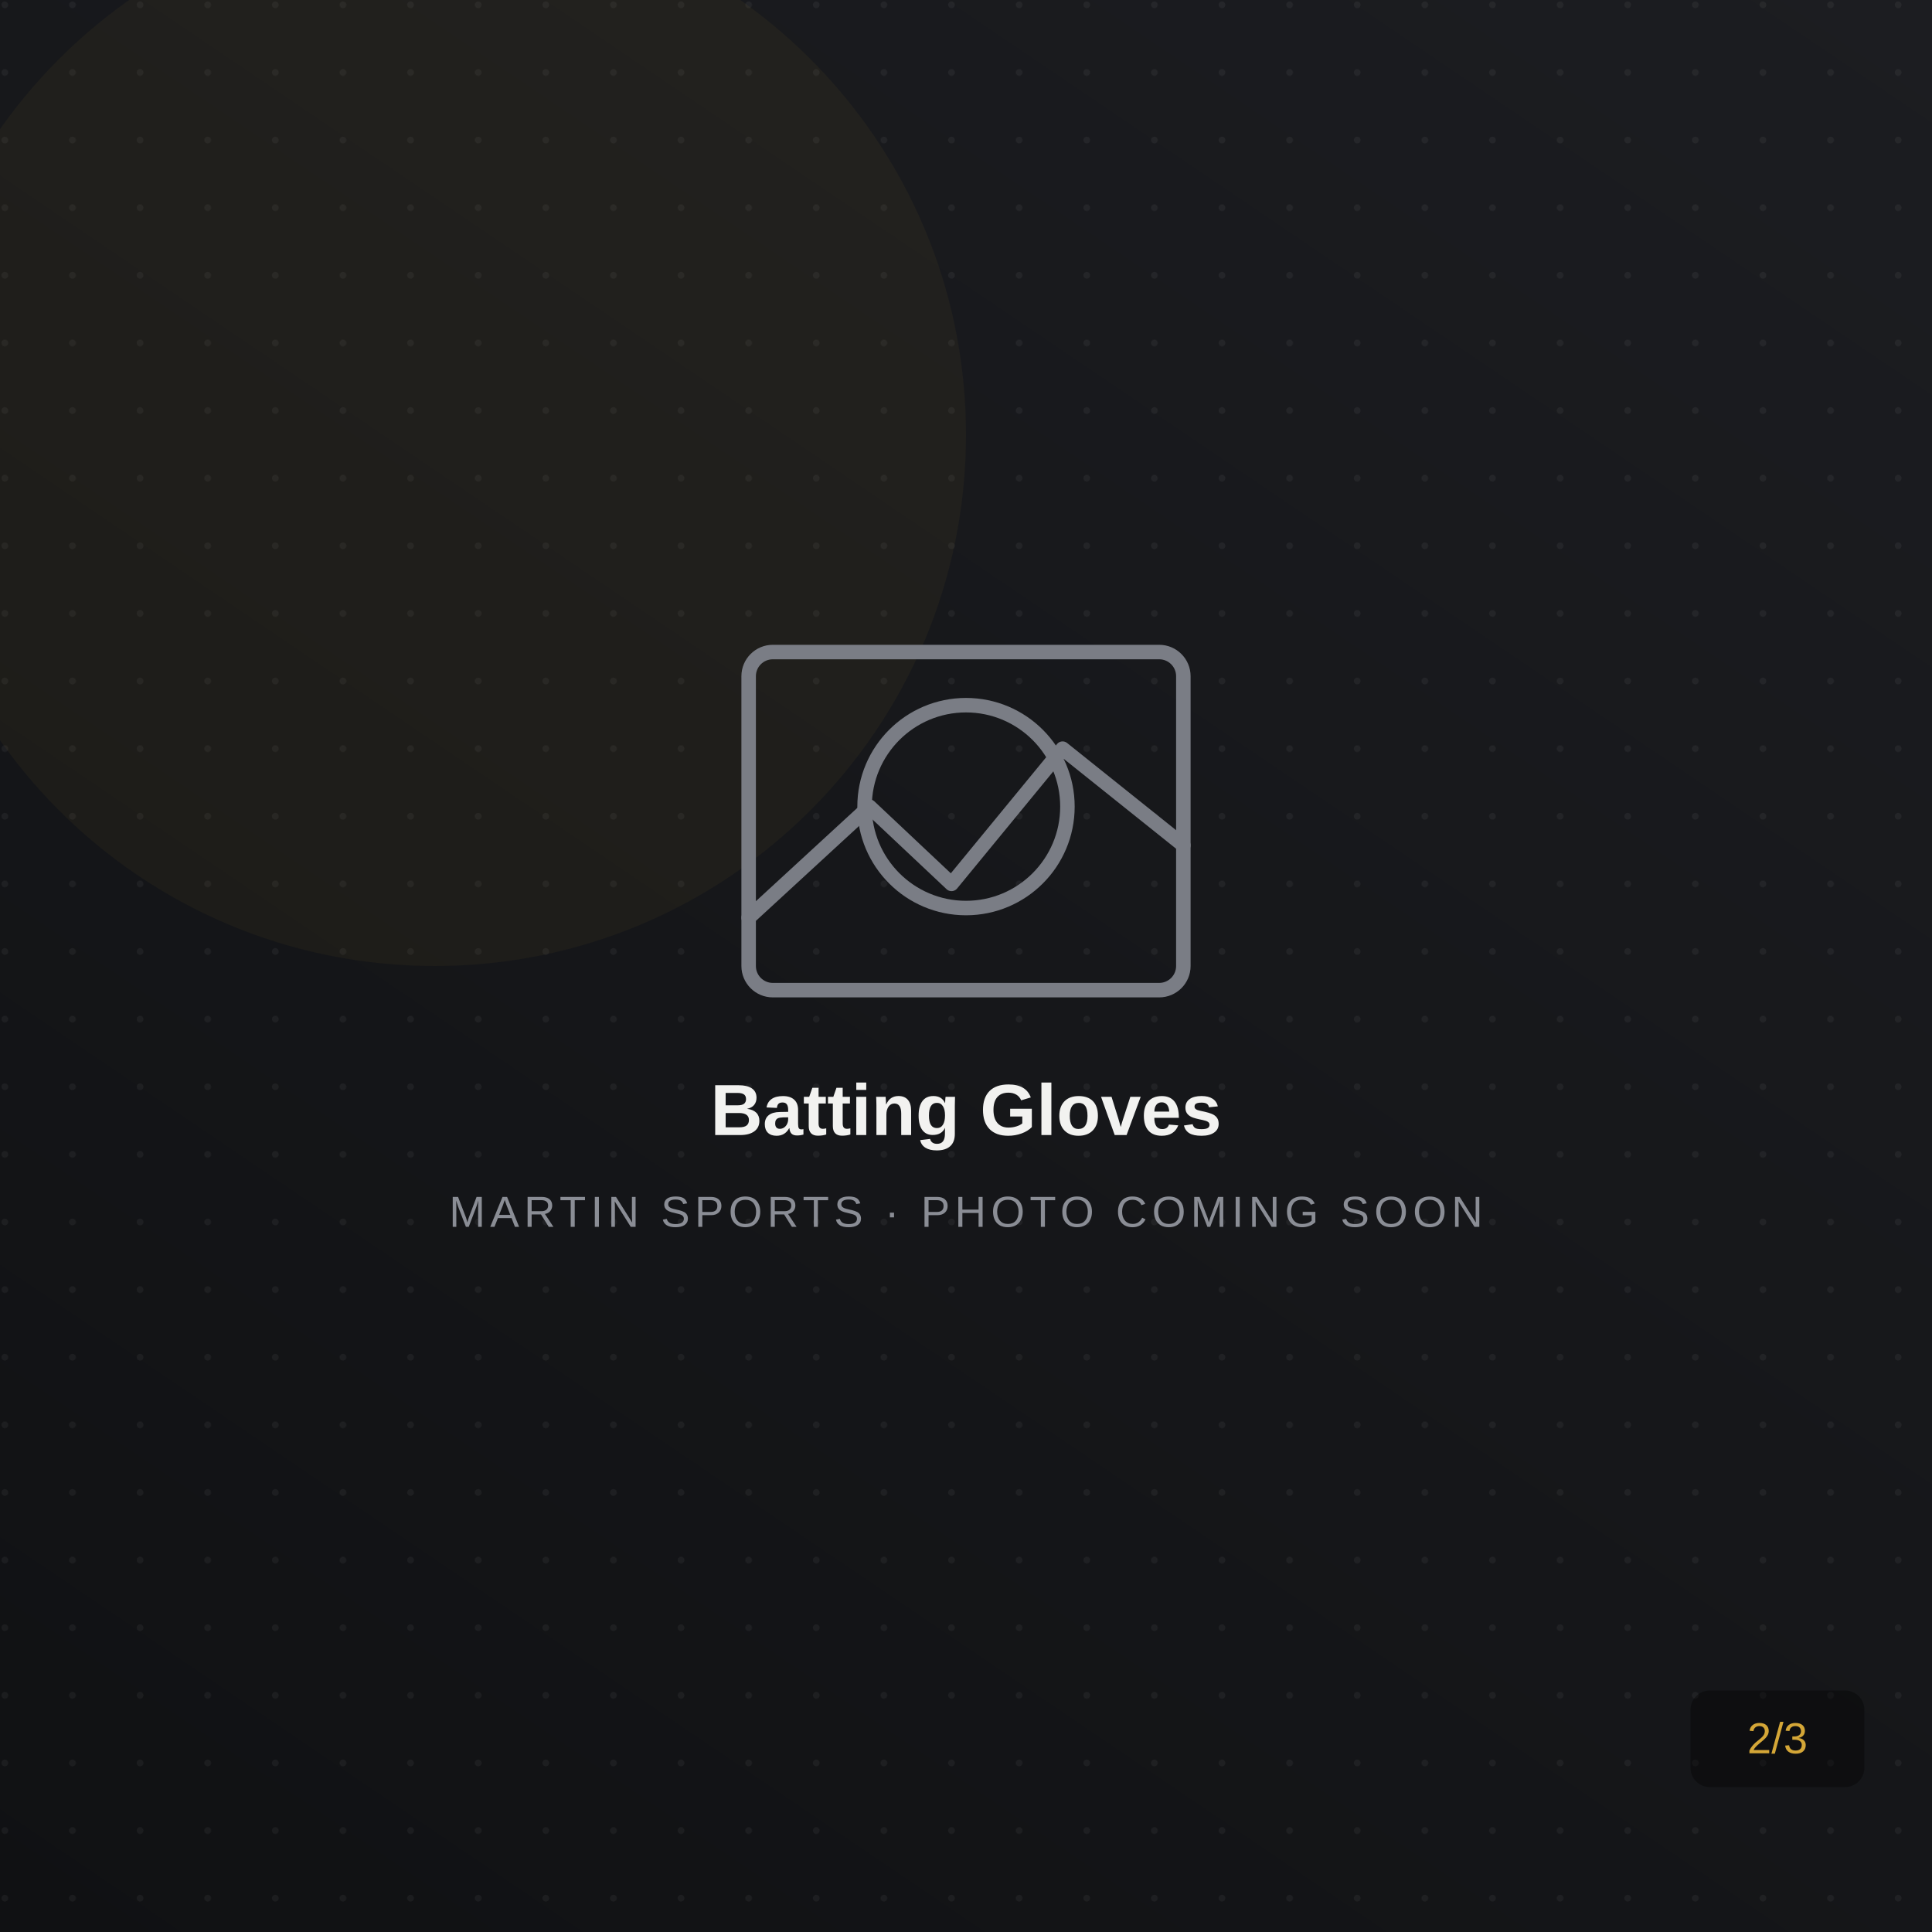
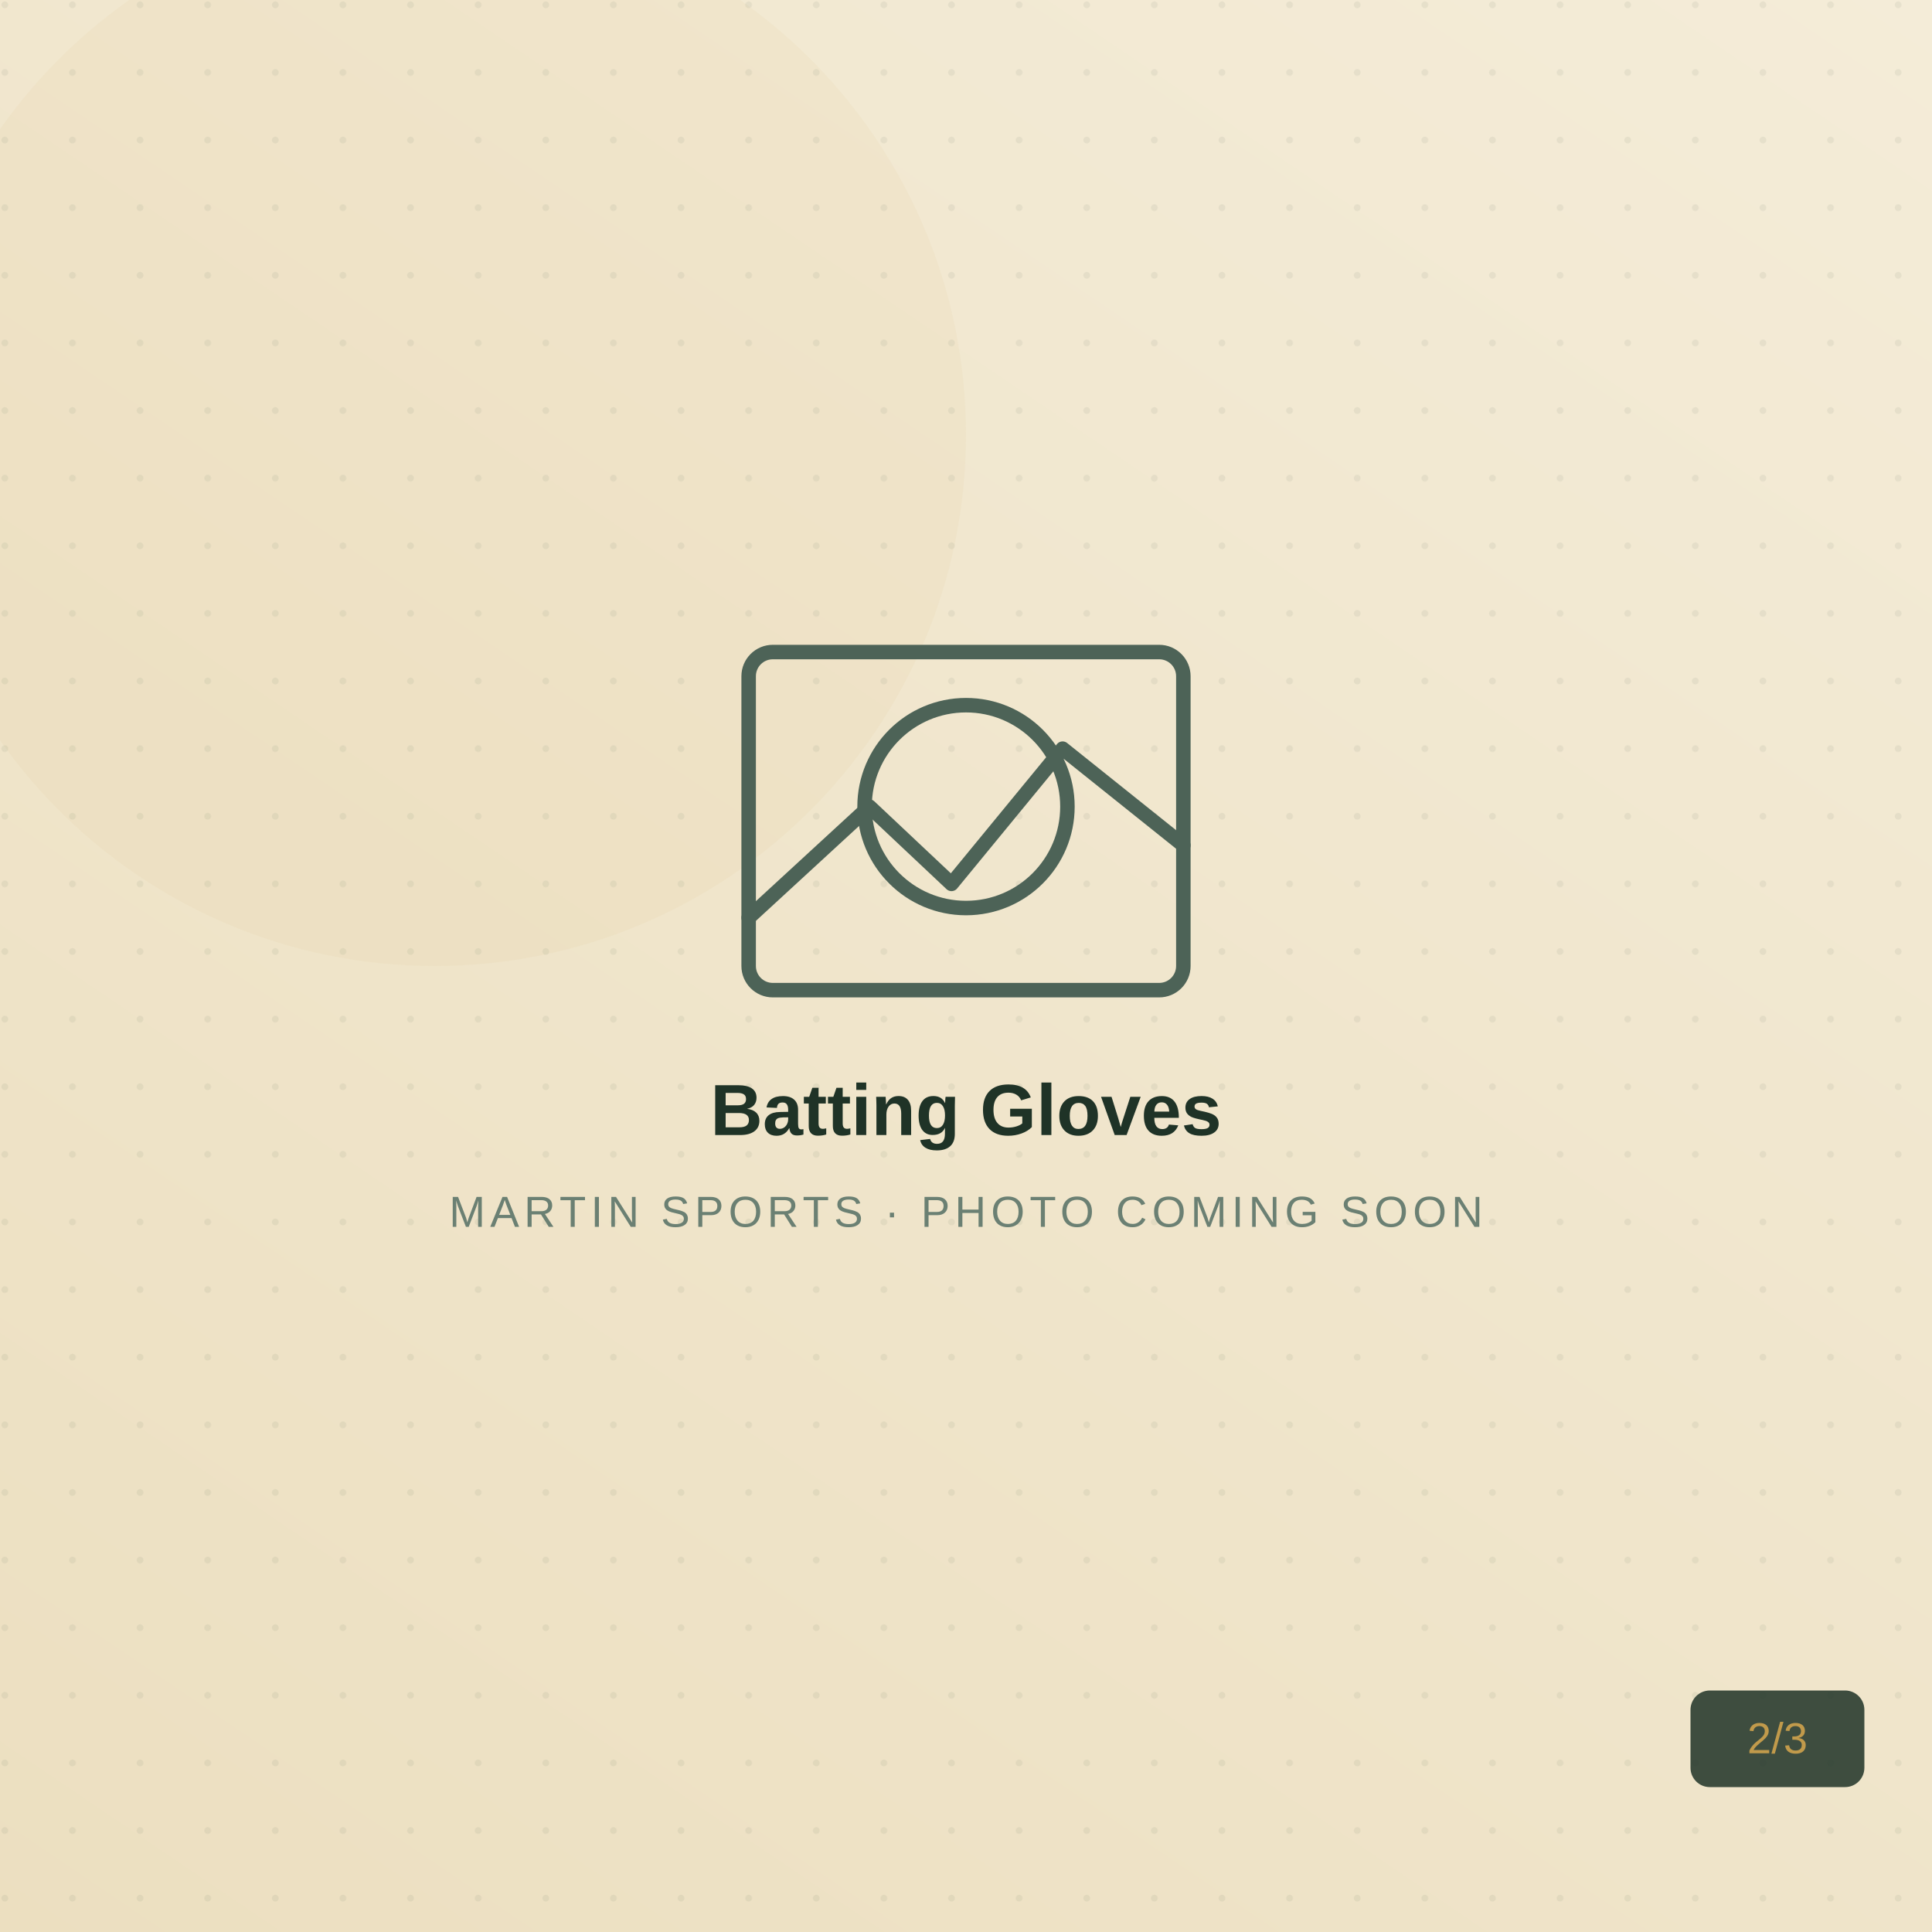
<svg xmlns="http://www.w3.org/2000/svg" viewBox="0 0 800 800">
  <defs>
    <linearGradient id="bg" x1="0%" y1="0%" x2="100%" y2="100%" gradientTransform="rotate(80 0.5 0.5)">
-       <stop offset="0%" stop-color="#1c1d21" />
-       <stop offset="100%" stop-color="#101113" />
+       <stop offset="0%" stop-color="#f4ecd8" />
+       <stop offset="100%" stop-color="#ecdfc0" />
    </linearGradient>
    <pattern id="dots" width="28" height="28" patternUnits="userSpaceOnUse">
-       <circle cx="2" cy="2" r="1.4" fill="#ffffff" fill-opacity="0.05" />
+       <circle cx="2" cy="2" r="1.4" fill="#1f3327" fill-opacity="0.06" />
    </pattern>
  </defs>
  <rect width="800" height="800" fill="url(#bg)" />
  <rect width="800" height="800" fill="url(#dots)" />
-   <circle cx="180" cy="180" r="220" fill="#d4a637" fill-opacity="0.05" />
-   <g transform="translate(400 340)" stroke="#7a7d85" stroke-width="6" fill="none" stroke-linejoin="round" stroke-linecap="round">
+   <circle cx="180" cy="180" r="220" fill="#c19a4b" fill-opacity="0.05" />
+   <g transform="translate(400 340)" stroke="#4d6357" stroke-width="6" fill="none" stroke-linejoin="round" stroke-linecap="round">
    <rect x="-90" y="-70" width="180" height="140" rx="10" />
    <circle cx="0" cy="-6" r="42" />
    <path d="M -90 40 L -40 -6 L -6 26 L 40 -30 L 90 10" />
  </g>
-   <text x="400" y="470" font-family="Arial, sans-serif" font-size="30" font-weight="700" fill="#f2f2f0" text-anchor="middle">Batting Gloves</text>
-   <text x="400" y="508" font-family="Arial, sans-serif" font-size="18" letter-spacing="2" fill="#8a8d95" text-anchor="middle">MARTIN SPORTS · PHOTO COMING SOON</text>
-   <rect x="700" y="700" width="72" height="40" rx="8" fill="#000000" fill-opacity="0.35" />
-   <text x="736" y="726" font-family="Arial, sans-serif" font-size="18" fill="#d4a637" text-anchor="middle">2/3</text>
+   <text x="400" y="470" font-family="Arial, sans-serif" font-size="30" font-weight="700" fill="#1f3327" text-anchor="middle">Batting Gloves</text>
+   <text x="400" y="508" font-family="Arial, sans-serif" font-size="18" letter-spacing="2" fill="#6b8073" text-anchor="middle">MARTIN SPORTS · PHOTO COMING SOON</text>
+   <rect x="700" y="700" width="72" height="40" rx="8" fill="#1f3327" fill-opacity="0.85" />
+   <text x="736" y="726" font-family="Arial, sans-serif" font-size="18" fill="#c19a4b" text-anchor="middle">2/3</text>
</svg>
